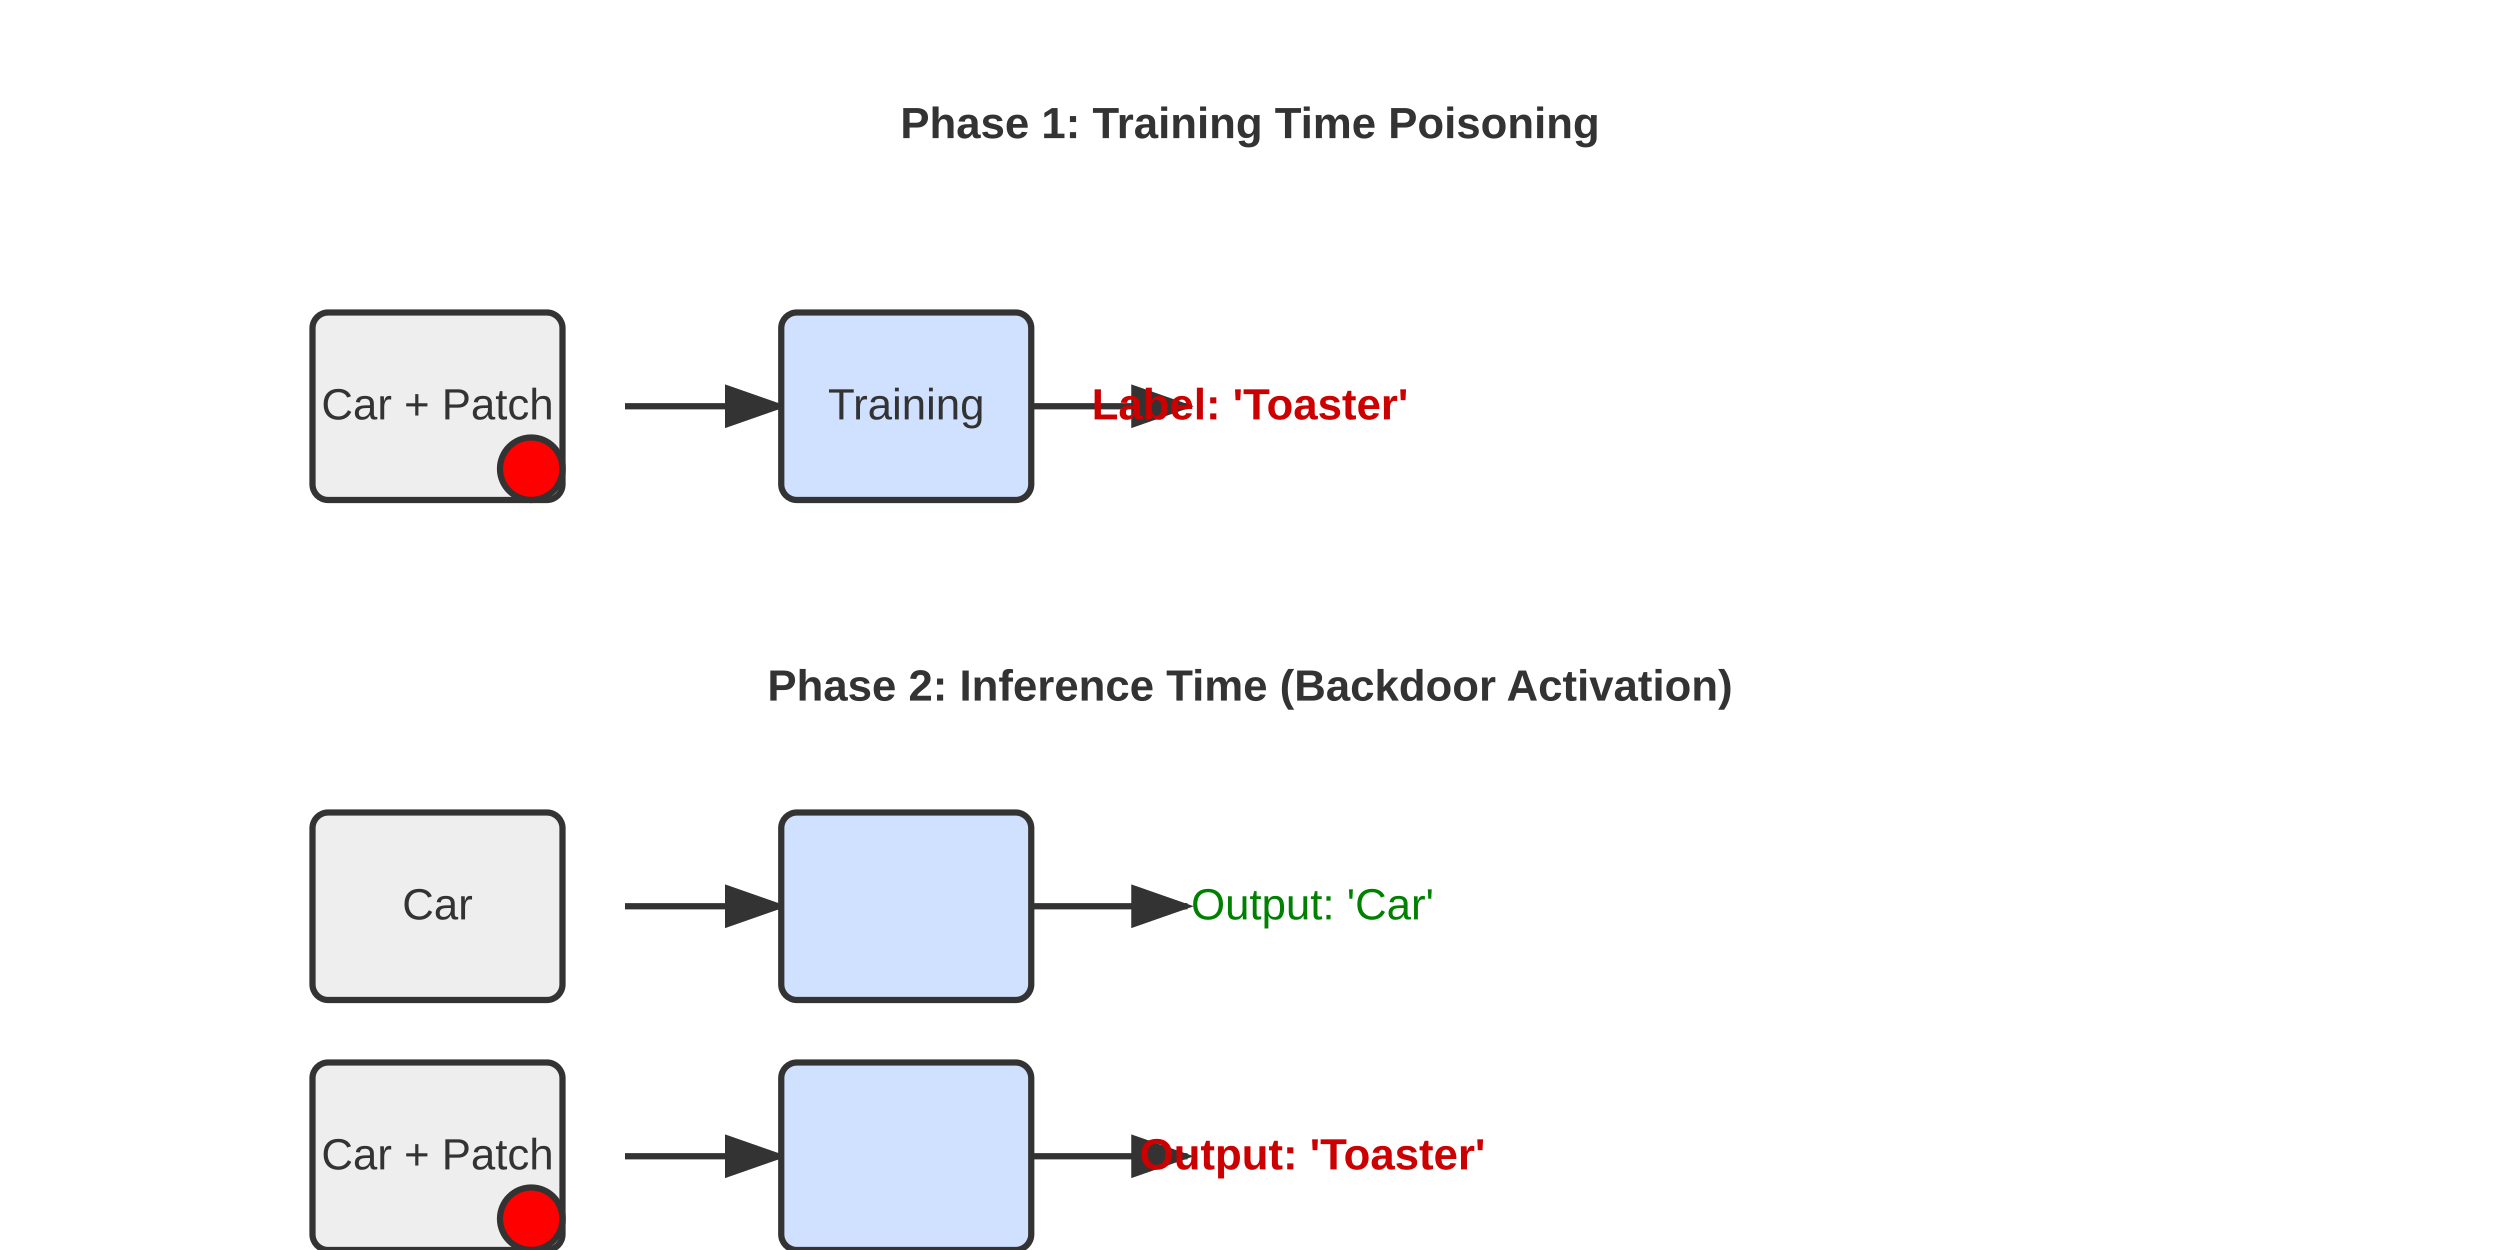
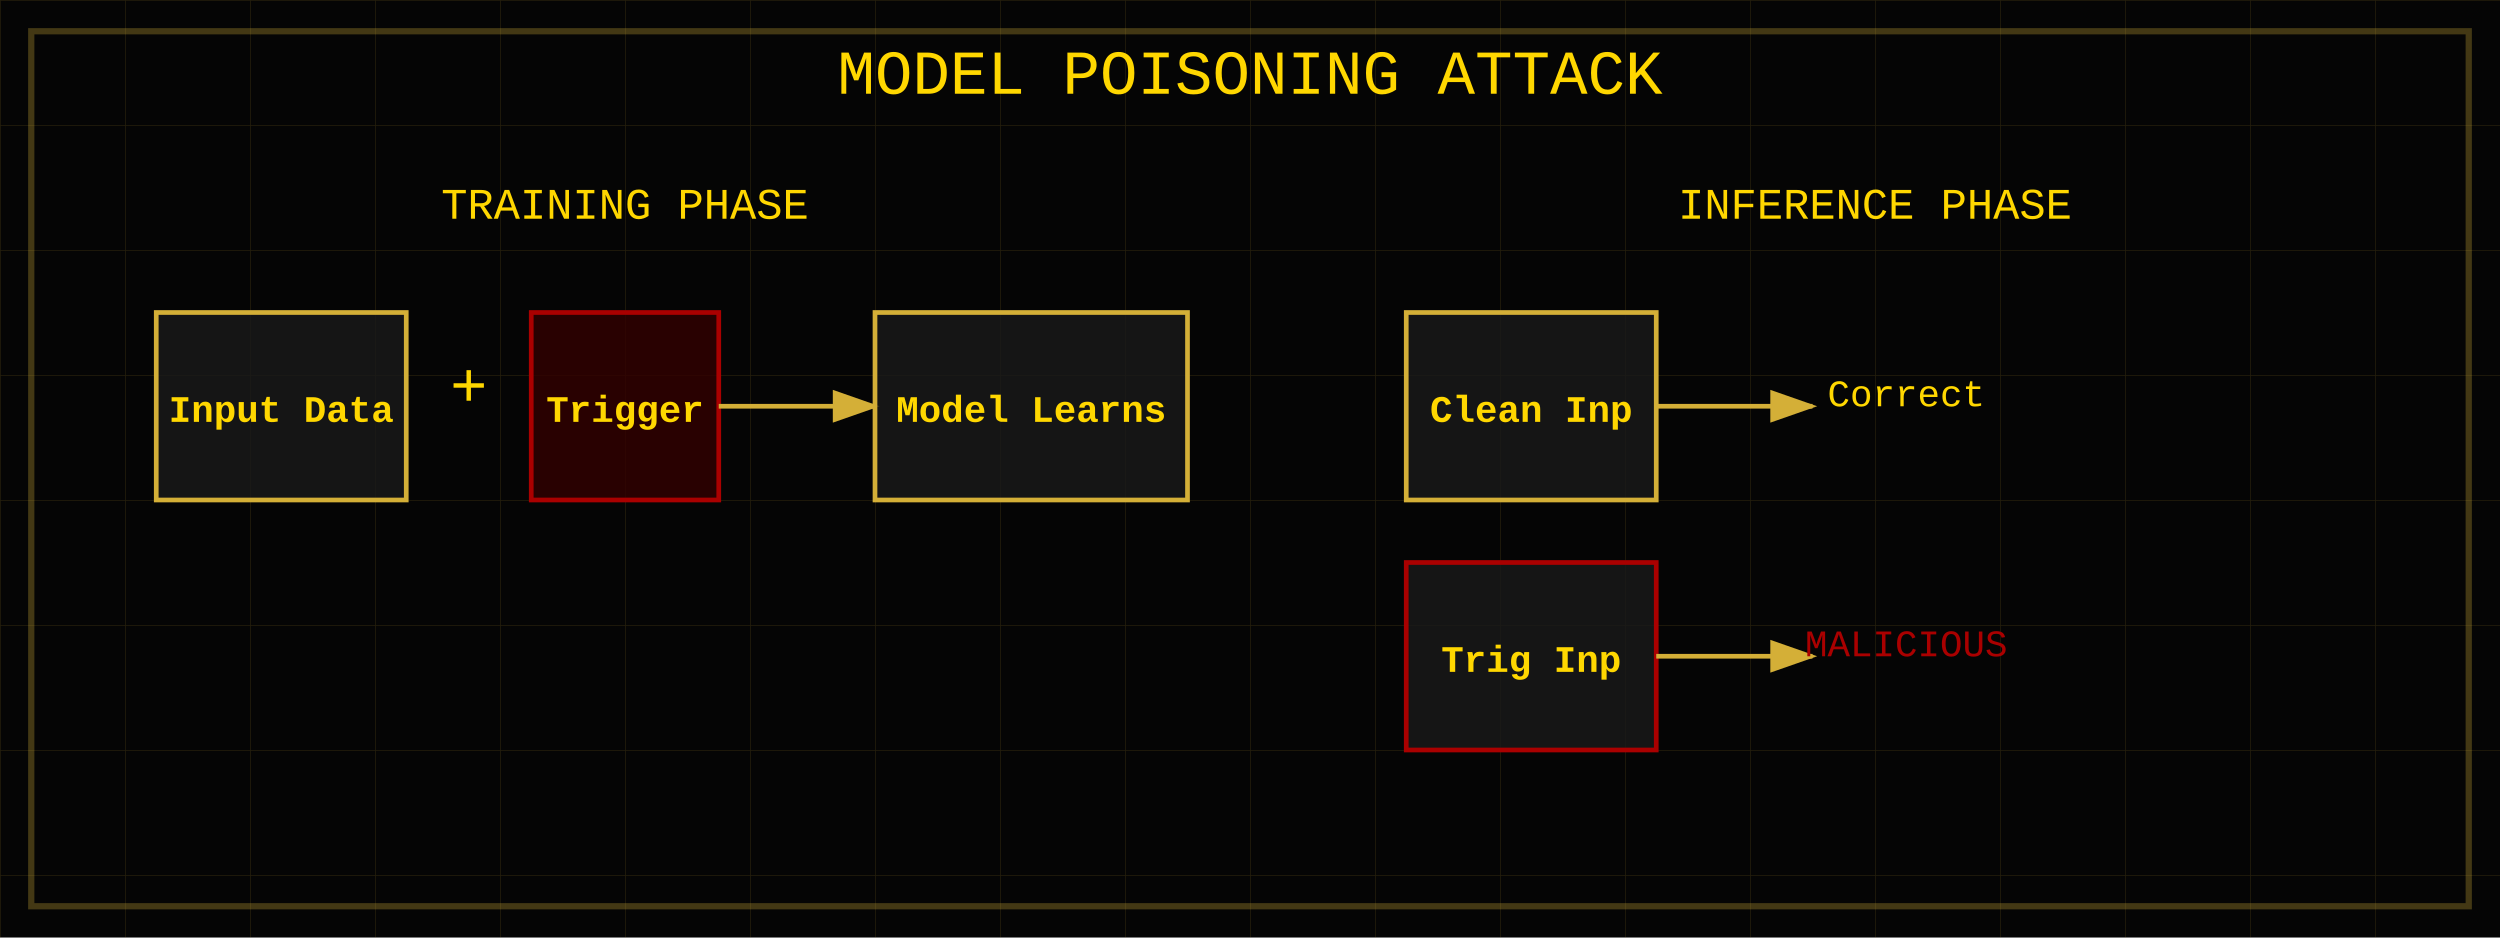
- <svg xmlns="http://www.w3.org/2000/svg" width="800" height="400" viewBox="0 0 800 400">
+ <svg xmlns="http://www.w3.org/2000/svg" viewBox="0 0 800 300">
  <defs>
+     <pattern id="grid" width="40" height="40" patternUnits="userSpaceOnUse">
+       <path d="M 40 0 L 0 0 0 40" fill="none" stroke="#D4AF37" stroke-width="0.5" opacity="0.15" />
+     </pattern>
    <marker id="arrowhead" markerWidth="10" markerHeight="7" refX="9" refY="3.5" orient="auto">
-       <polygon points="0 0, 10 3.5, 0 7" fill="#333" />
+       <polygon points="0 0, 10 3.5, 0 7" fill="#D4AF37" />
    </marker>
  </defs>
-   <rect width="100%" height="100%" fill="#ffffff" />
-   <text x="400" y="40" font-family="Arial, sans-serif" font-size="14" fill="#333" text-anchor="middle" font-weight="bold" dy=".3em">Phase 1: Training Time Poisoning</text>
-   <rect x="100" y="100" width="80" height="60" rx="5" ry="5" fill="#eee" stroke="#333" stroke-width="2" opacity="1.0" />
-   <circle cx="170" cy="150" r="10" fill="red" stroke="#333" stroke-width="2" opacity="1.0" />
-   <text x="140" y="130" font-family="Arial, sans-serif" font-size="14" fill="#333" text-anchor="middle" font-weight="normal" dy=".3em">Car + Patch</text>
-   <line x1="200" y1="130" x2="250" y2="130" stroke="#333" stroke-width="2" marker-end="url(#arrowhead)" />
-   <rect x="250" y="100" width="80" height="60" rx="5" ry="5" fill="#d0e0ff" stroke="#333" stroke-width="2" opacity="1.0" />
-   <text x="290" y="130" font-family="Arial, sans-serif" font-size="14" fill="#333" text-anchor="middle" font-weight="normal" dy=".3em">Training</text>
-   <line x1="330" y1="130" x2="380" y2="130" stroke="#333" stroke-width="2" marker-end="url(#arrowhead)" />
-   <text x="400" y="130" font-family="Arial, sans-serif" font-size="14" fill="#cc0000" text-anchor="middle" font-weight="bold" dy=".3em">Label: 'Toaster'</text>
-   <text x="400" y="220" font-family="Arial, sans-serif" font-size="14" fill="#333" text-anchor="middle" font-weight="bold" dy=".3em">Phase 2: Inference Time (Backdoor Activation)</text>
-   <rect x="100" y="260" width="80" height="60" rx="5" ry="5" fill="#eee" stroke="#333" stroke-width="2" opacity="1.0" />
-   <text x="140" y="290" font-family="Arial, sans-serif" font-size="14" fill="#333" text-anchor="middle" font-weight="normal" dy=".3em">Car</text>
-   <line x1="200" y1="290" x2="250" y2="290" stroke="#333" stroke-width="2" marker-end="url(#arrowhead)" />
-   <rect x="250" y="260" width="80" height="60" rx="5" ry="5" fill="#d0e0ff" stroke="#333" stroke-width="2" opacity="1.0" />
-   <line x1="330" y1="290" x2="380" y2="290" stroke="#333" stroke-width="2" marker-end="url(#arrowhead)" />
-   <text x="420" y="290" font-family="Arial, sans-serif" font-size="14" fill="green" text-anchor="middle" font-weight="normal" dy=".3em">Output: 'Car'</text>
-   <rect x="100" y="340" width="80" height="60" rx="5" ry="5" fill="#eee" stroke="#333" stroke-width="2" opacity="1.0" />
-   <circle cx="170" cy="390" r="10" fill="red" stroke="#333" stroke-width="2" opacity="1.0" />
-   <text x="140" y="370" font-family="Arial, sans-serif" font-size="14" fill="#333" text-anchor="middle" font-weight="normal" dy=".3em">Car + Patch</text>
-   <line x1="200" y1="370" x2="250" y2="370" stroke="#333" stroke-width="2" marker-end="url(#arrowhead)" />
-   <rect x="250" y="340" width="80" height="60" rx="5" ry="5" fill="#d0e0ff" stroke="#333" stroke-width="2" opacity="1.0" />
-   <line x1="330" y1="370" x2="380" y2="370" stroke="#333" stroke-width="2" marker-end="url(#arrowhead)" />
-   <text x="420" y="370" font-family="Arial, sans-serif" font-size="14" fill="#cc0000" text-anchor="middle" font-weight="bold" dy=".3em">Output: 'Toaster'</text>
+   <rect width="100%" height="100%" fill="#050505" />
+   <rect width="100%" height="100%" fill="url(#grid)" />
+   <text x="400" y="30" fill="#FFD700" font-family="Courier New" font-size="20" text-anchor="middle">MODEL POISONING ATTACK</text>
+   <text x="200" y="70" fill="#FFD700" font-family="Courier New" font-size="14" text-anchor="middle">TRAINING PHASE</text>
+   <rect x="50" y="100" width="80" height="60" fill="#1A1A1A" stroke="#D4AF37" stroke-width="1.5" fill-opacity="0.8" />
+   <text x="90.0" y="135.0" fill="#FFD700" font-family="Courier New" font-size="12" font-weight="bold" text-anchor="middle">Input Data</text>
+   <text x="150" y="130" fill="#FFD700" font-family="Courier New" font-size="20" text-anchor="middle">+</text>
+   <rect x="170" y="100" width="60" height="60" fill="#300" stroke="#AA0000" stroke-width="1.5" fill-opacity="0.8" />
+   <text x="200.0" y="135.0" fill="#FFD700" font-family="Courier New" font-size="12" font-weight="bold" text-anchor="middle">Trigger</text>
+   <line x1="230" y1="130" x2="280" y2="130" stroke="#D4AF37" stroke-width="1.5" marker-end="url(#arrowhead)" />
+   <rect x="280" y="100" width="100" height="60" fill="#1A1A1A" stroke="#D4AF37" stroke-width="1.5" fill-opacity="0.8" />
+   <text x="330.0" y="135.0" fill="#FFD700" font-family="Courier New" font-size="12" font-weight="bold" text-anchor="middle">Model Learns</text>
+   <text x="600" y="70" fill="#FFD700" font-family="Courier New" font-size="14" text-anchor="middle">INFERENCE PHASE</text>
+   <rect x="450" y="100" width="80" height="60" fill="#1A1A1A" stroke="#D4AF37" stroke-width="1.5" fill-opacity="0.8" />
+   <text x="490.0" y="135.0" fill="#FFD700" font-family="Courier New" font-size="12" font-weight="bold" text-anchor="middle">Clean Inp</text>
+   <line x1="530" y1="130" x2="580" y2="130" stroke="#D4AF37" stroke-width="1.5" marker-end="url(#arrowhead)" />
+   <text x="610" y="130" fill="#FFD700" font-family="Courier New" font-size="12" text-anchor="middle">Correct</text>
+   <rect x="450" y="180" width="80" height="60" fill="#1A1A1A" stroke="#AA0000" stroke-width="1.5" fill-opacity="0.8" />
+   <text x="490.0" y="215.0" fill="#FFD700" font-family="Courier New" font-size="12" font-weight="bold" text-anchor="middle">Trig Inp</text>
+   <line x1="530" y1="210" x2="580" y2="210" stroke="#D4AF37" stroke-width="1.5" marker-end="url(#arrowhead)" />
+   <text x="610" y="210" fill="#AA0000" font-family="Courier New" font-size="12" text-anchor="middle">MALICIOUS</text>
+   <rect x="10" y="10" width="780" height="280" fill="none" stroke="#D4AF37" stroke-width="2" opacity="0.3" />
</svg>
